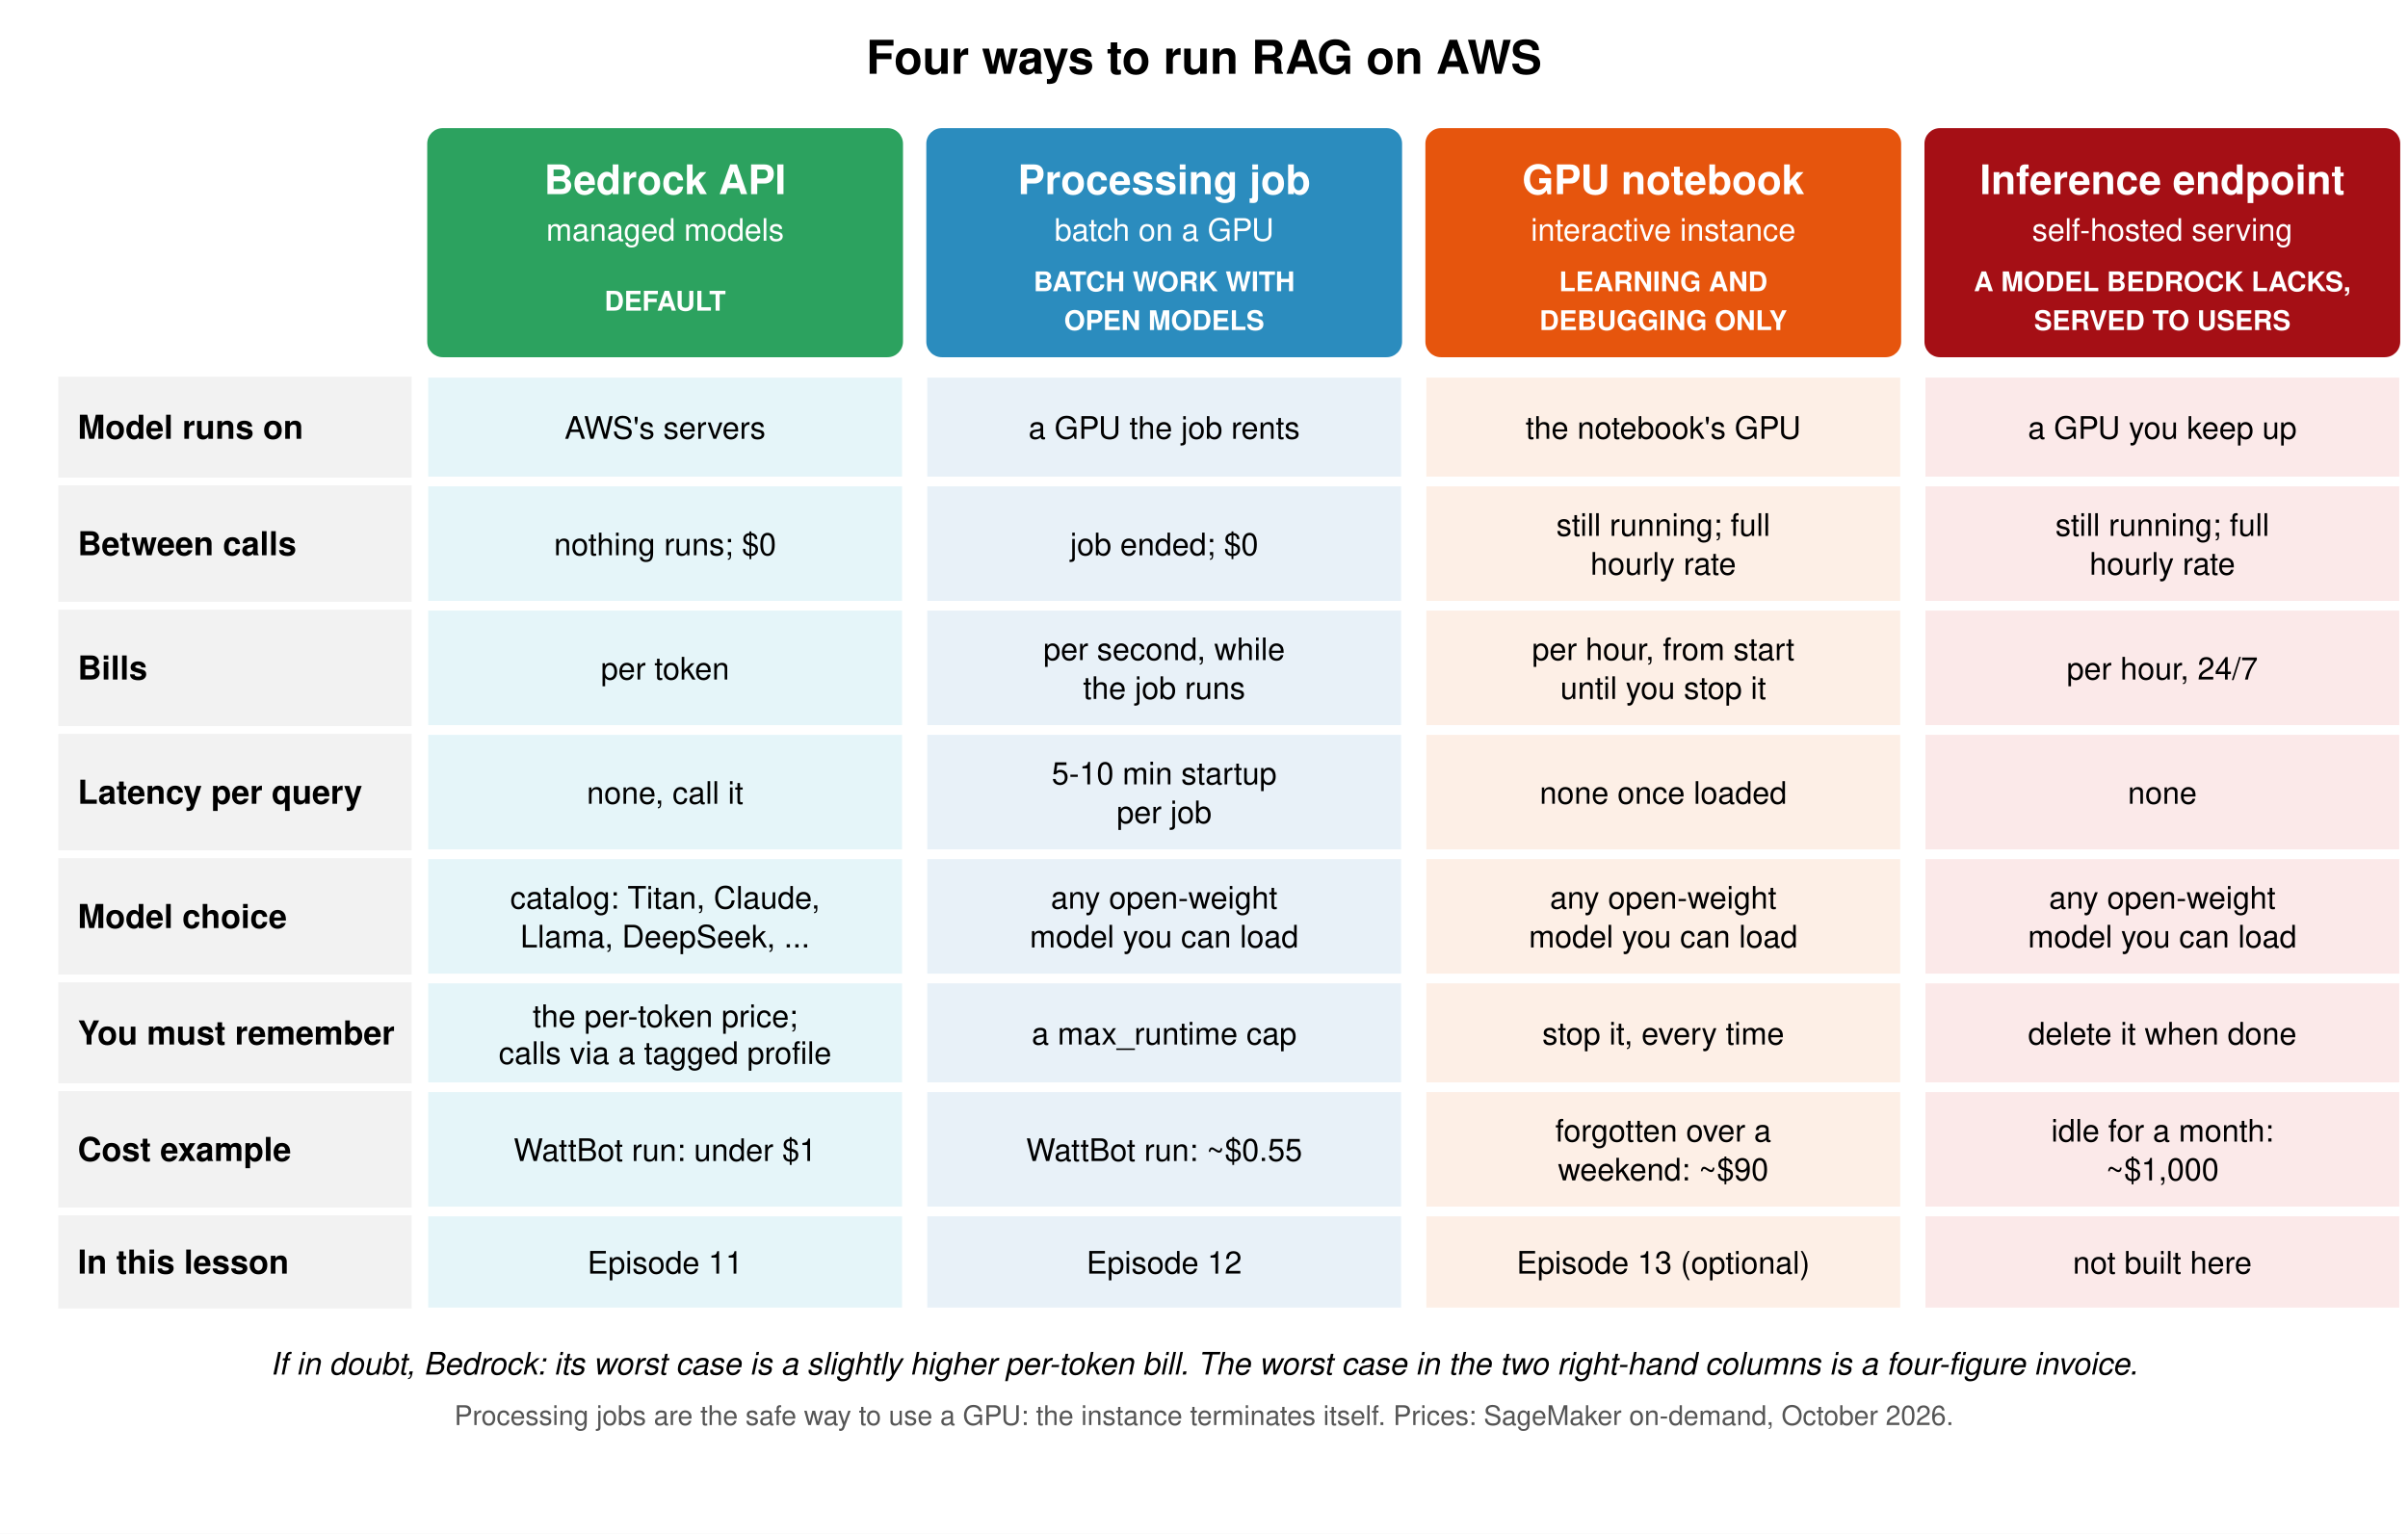
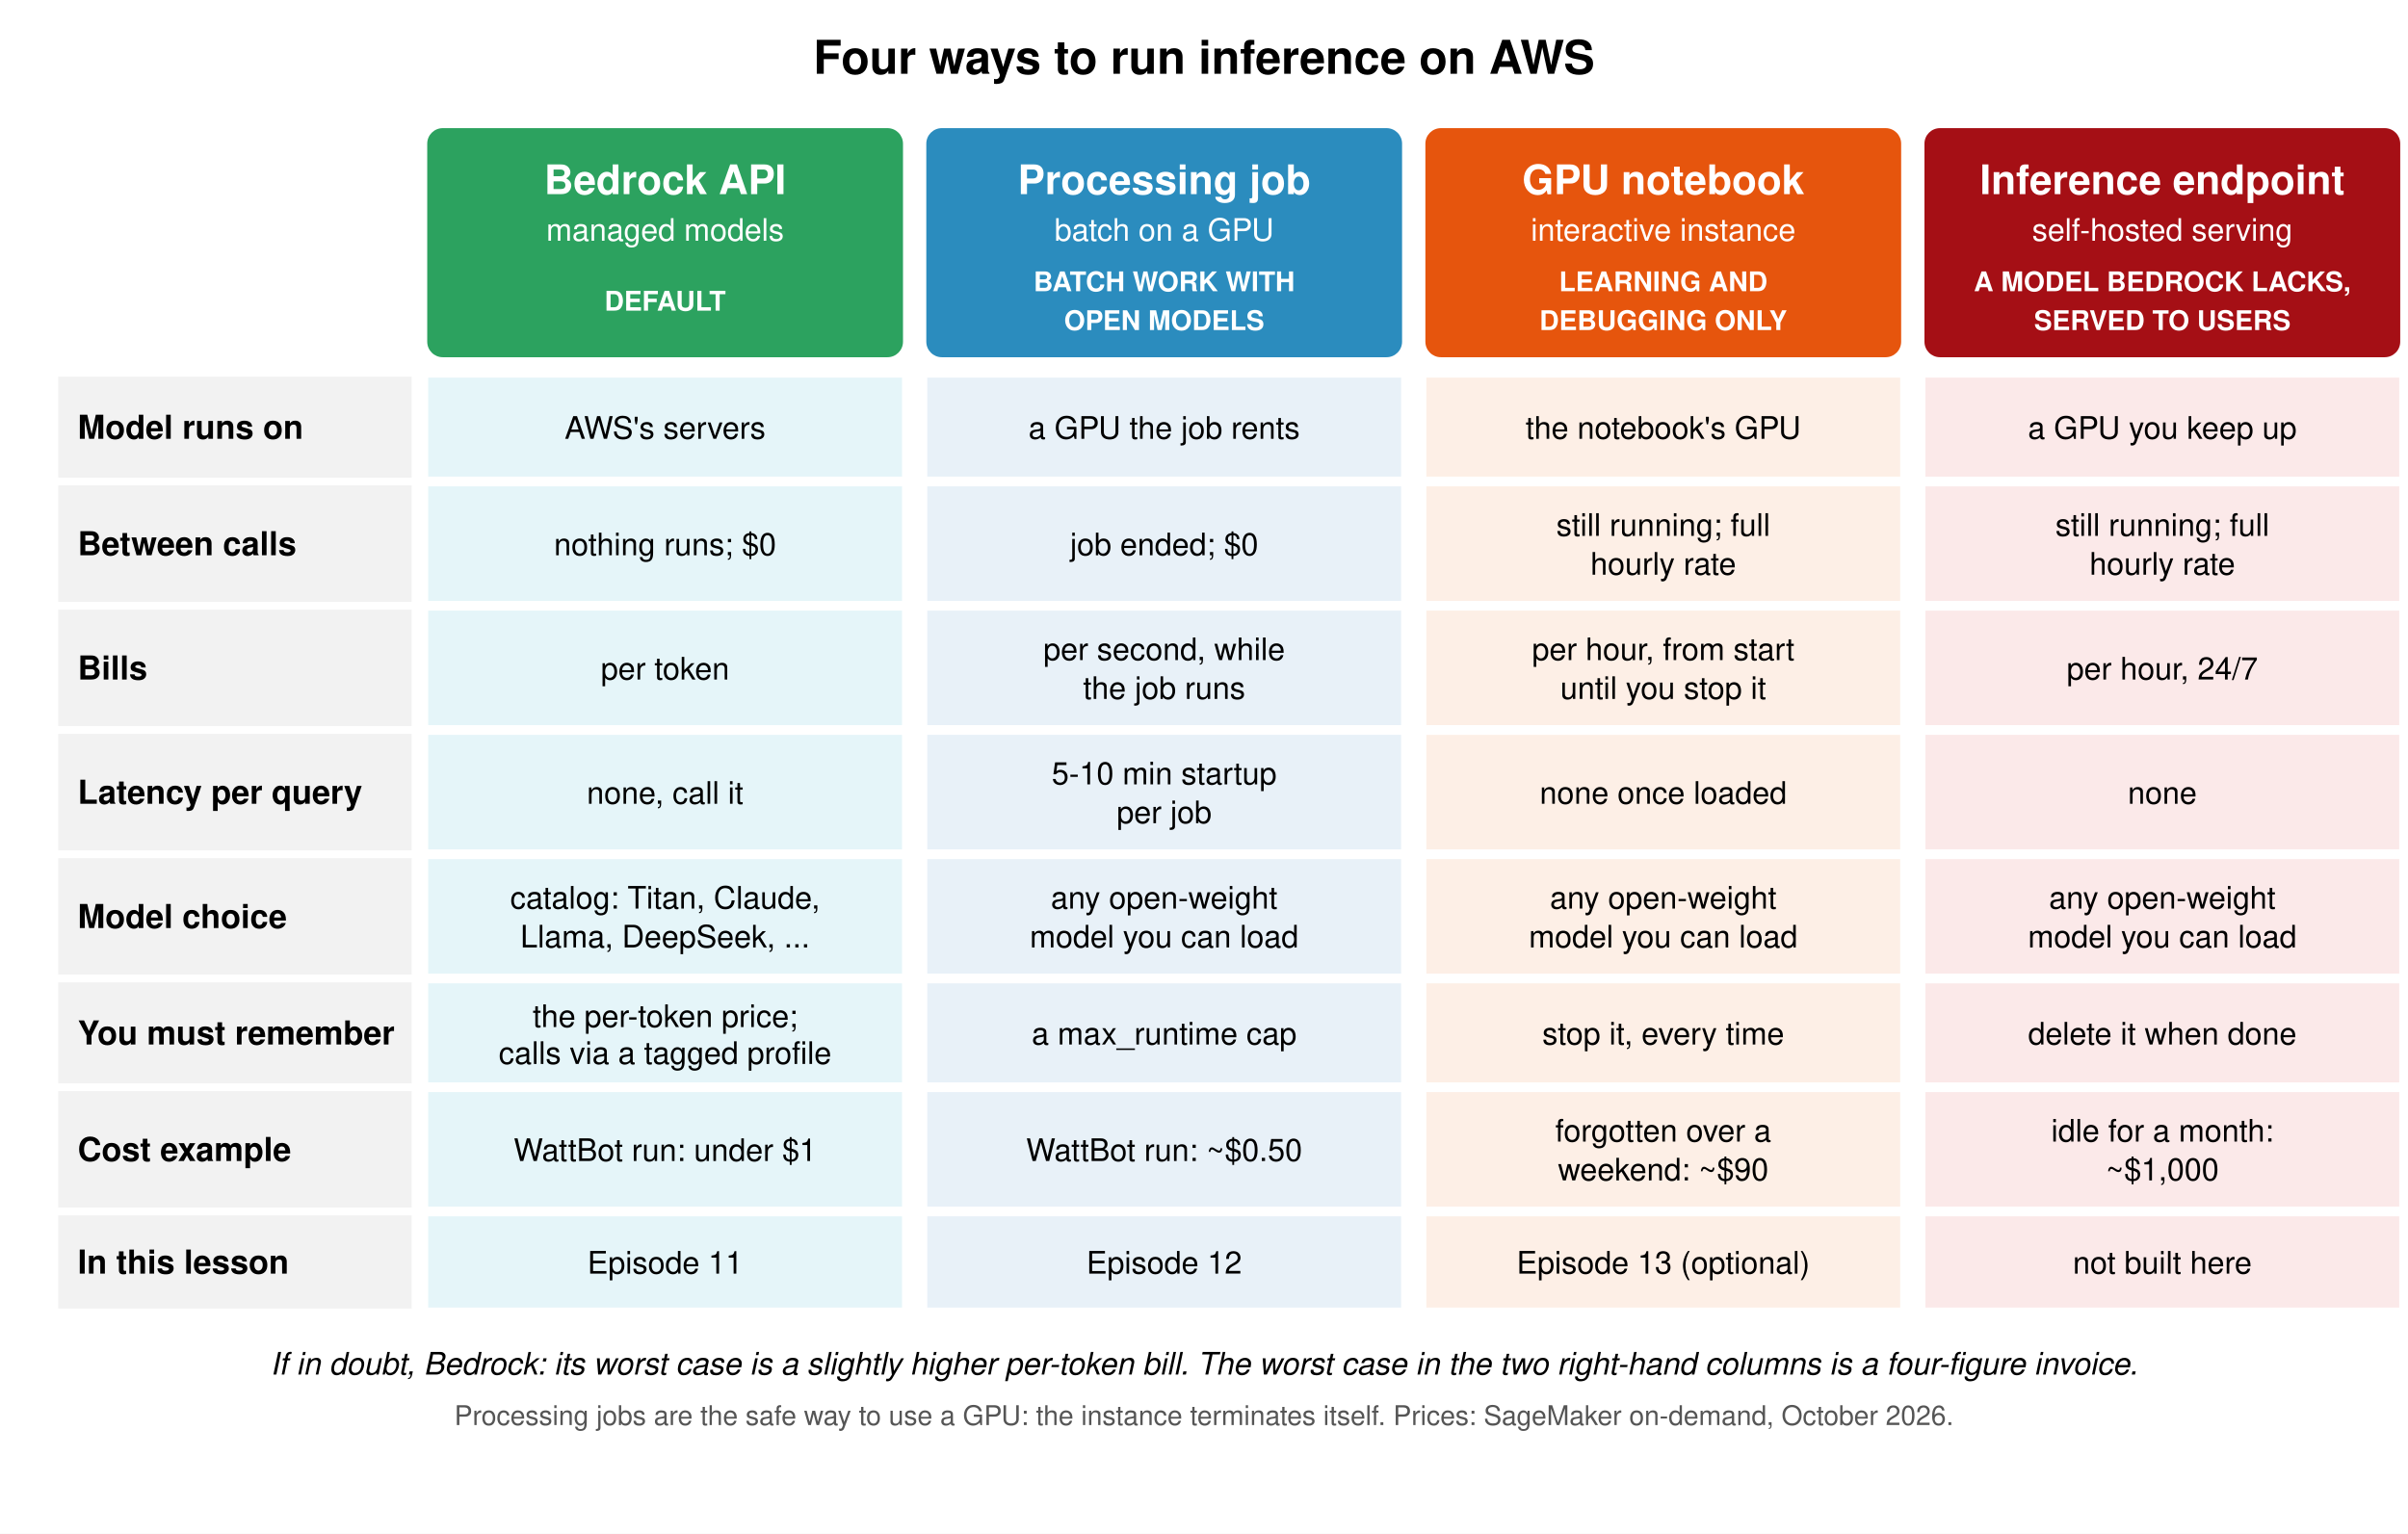
<svg xmlns="http://www.w3.org/2000/svg" width="1240" height="790" viewBox="0 0 1240 790" font-family="Helvetica, Arial, sans-serif" font-size="17">
  <rect width="1240" height="790" fill="#ffffff" />
-   <text x="620.0" y="38" text-anchor="middle" font-weight="bold" font-size="24">Four ways to run RAG on AWS</text>
+   <text x="620.0" y="38" text-anchor="middle" font-weight="bold" font-size="24">Four ways to run inference on AWS</text>
  <rect x="220" y="66" width="245" height="118" rx="8" fill="#2ca25f" />
  <text x="342.5" y="100" text-anchor="middle" font-weight="bold" font-size="21" fill="#ffffff">Bedrock API</text>
  <text x="342.5" y="124" text-anchor="middle" font-size="16" fill="#ffffff">managed models</text>
  <text x="342.5" y="160" text-anchor="middle" font-size="14" font-weight="bold" fill="#ffffff">DEFAULT</text>
  <rect x="477" y="66" width="245" height="118" rx="8" fill="#2b8cbe" />
  <text x="599.5" y="100" text-anchor="middle" font-weight="bold" font-size="21" fill="#ffffff">Processing job</text>
  <text x="599.5" y="124" text-anchor="middle" font-size="16" fill="#ffffff">batch on a GPU</text>
  <text x="599.5" y="150" text-anchor="middle" font-size="14" font-weight="bold" fill="#ffffff">BATCH WORK WITH</text>
  <text x="599.5" y="170" text-anchor="middle" font-size="14" font-weight="bold" fill="#ffffff">OPEN MODELS</text>
  <rect x="734" y="66" width="245" height="118" rx="8" fill="#e6550d" />
  <text x="856.5" y="100" text-anchor="middle" font-weight="bold" font-size="21" fill="#ffffff">GPU notebook</text>
  <text x="856.5" y="124" text-anchor="middle" font-size="16" fill="#ffffff">interactive instance</text>
  <text x="856.5" y="150" text-anchor="middle" font-size="14" font-weight="bold" fill="#ffffff">LEARNING AND</text>
  <text x="856.5" y="170" text-anchor="middle" font-size="14" font-weight="bold" fill="#ffffff">DEBUGGING ONLY</text>
  <rect x="991" y="66" width="245" height="118" rx="8" fill="#a50f15" />
  <text x="1113.5" y="100" text-anchor="middle" font-weight="bold" font-size="21" fill="#ffffff">Inference endpoint</text>
  <text x="1113.5" y="124" text-anchor="middle" font-size="16" fill="#ffffff">self-hosted serving</text>
  <text x="1113.5" y="150" text-anchor="middle" font-size="14" font-weight="bold" fill="#ffffff">A MODEL BEDROCK LACKS,</text>
  <text x="1113.5" y="170" text-anchor="middle" font-size="14" font-weight="bold" fill="#ffffff">SERVED TO USERS</text>
  <rect x="30" y="194" width="182" height="52" fill="#f2f2f2" />
  <text x="40" y="226" font-weight="bold" font-size="17">Model runs on</text>
  <rect x="220" y="194" width="245" height="52" fill="#e5f5f9" stroke="#ffffff" />
  <text x="342.5" y="226" text-anchor="middle" font-size="16">AWS's servers</text>
  <rect x="477" y="194" width="245" height="52" fill="#e8f1f8" stroke="#ffffff" />
  <text x="599.5" y="226" text-anchor="middle" font-size="16">a GPU the job rents</text>
  <rect x="734" y="194" width="245" height="52" fill="#fdefe6" stroke="#ffffff" />
  <text x="856.5" y="226" text-anchor="middle" font-size="16">the notebook's GPU</text>
  <rect x="991" y="194" width="245" height="52" fill="#fbe9e9" stroke="#ffffff" />
  <text x="1113.5" y="226" text-anchor="middle" font-size="16">a GPU you keep up</text>
  <rect x="30" y="250" width="182" height="60" fill="#f2f2f2" />
  <text x="40" y="286" font-weight="bold" font-size="17">Between calls</text>
  <rect x="220" y="250" width="245" height="60" fill="#e5f5f9" stroke="#ffffff" />
  <text x="342.5" y="286" text-anchor="middle" font-size="16">nothing runs; $0</text>
  <rect x="477" y="250" width="245" height="60" fill="#e8f1f8" stroke="#ffffff" />
  <text x="599.5" y="286" text-anchor="middle" font-size="16">job ended; $0</text>
  <rect x="734" y="250" width="245" height="60" fill="#fdefe6" stroke="#ffffff" />
  <text x="856.5" y="276" text-anchor="middle" font-size="16">still running; full</text>
  <text x="856.5" y="296" text-anchor="middle" font-size="16">hourly rate</text>
  <rect x="991" y="250" width="245" height="60" fill="#fbe9e9" stroke="#ffffff" />
  <text x="1113.5" y="276" text-anchor="middle" font-size="16">still running; full</text>
  <text x="1113.5" y="296" text-anchor="middle" font-size="16">hourly rate</text>
  <rect x="30" y="314" width="182" height="60" fill="#f2f2f2" />
  <text x="40" y="350" font-weight="bold" font-size="17">Bills</text>
  <rect x="220" y="314" width="245" height="60" fill="#e5f5f9" stroke="#ffffff" />
  <text x="342.5" y="350" text-anchor="middle" font-size="16">per token</text>
  <rect x="477" y="314" width="245" height="60" fill="#e8f1f8" stroke="#ffffff" />
  <text x="599.5" y="340" text-anchor="middle" font-size="16">per second, while</text>
  <text x="599.5" y="360" text-anchor="middle" font-size="16">the job runs</text>
  <rect x="734" y="314" width="245" height="60" fill="#fdefe6" stroke="#ffffff" />
  <text x="856.5" y="340" text-anchor="middle" font-size="16">per hour, from start</text>
  <text x="856.5" y="360" text-anchor="middle" font-size="16">until you stop it</text>
  <rect x="991" y="314" width="245" height="60" fill="#fbe9e9" stroke="#ffffff" />
  <text x="1113.5" y="350" text-anchor="middle" font-size="16">per hour, 24/7</text>
  <rect x="30" y="378" width="182" height="60" fill="#f2f2f2" />
  <text x="40" y="414" font-weight="bold" font-size="17">Latency per query</text>
  <rect x="220" y="378" width="245" height="60" fill="#e5f5f9" stroke="#ffffff" />
  <text x="342.5" y="414" text-anchor="middle" font-size="16">none, call it</text>
  <rect x="477" y="378" width="245" height="60" fill="#e8f1f8" stroke="#ffffff" />
  <text x="599.5" y="404" text-anchor="middle" font-size="16">5-10 min startup</text>
  <text x="599.5" y="424" text-anchor="middle" font-size="16">per job</text>
  <rect x="734" y="378" width="245" height="60" fill="#fdefe6" stroke="#ffffff" />
  <text x="856.5" y="414" text-anchor="middle" font-size="16">none once loaded</text>
  <rect x="991" y="378" width="245" height="60" fill="#fbe9e9" stroke="#ffffff" />
  <text x="1113.5" y="414" text-anchor="middle" font-size="16">none</text>
  <rect x="30" y="442" width="182" height="60" fill="#f2f2f2" />
  <text x="40" y="478" font-weight="bold" font-size="17">Model choice</text>
  <rect x="220" y="442" width="245" height="60" fill="#e5f5f9" stroke="#ffffff" />
  <text x="342.5" y="468" text-anchor="middle" font-size="16">catalog: Titan, Claude,</text>
  <text x="342.5" y="488" text-anchor="middle" font-size="16">Llama, DeepSeek, ...</text>
  <rect x="477" y="442" width="245" height="60" fill="#e8f1f8" stroke="#ffffff" />
  <text x="599.5" y="468" text-anchor="middle" font-size="16">any open-weight</text>
  <text x="599.5" y="488" text-anchor="middle" font-size="16">model you can load</text>
  <rect x="734" y="442" width="245" height="60" fill="#fdefe6" stroke="#ffffff" />
  <text x="856.5" y="468" text-anchor="middle" font-size="16">any open-weight</text>
  <text x="856.5" y="488" text-anchor="middle" font-size="16">model you can load</text>
  <rect x="991" y="442" width="245" height="60" fill="#fbe9e9" stroke="#ffffff" />
  <text x="1113.5" y="468" text-anchor="middle" font-size="16">any open-weight</text>
  <text x="1113.5" y="488" text-anchor="middle" font-size="16">model you can load</text>
  <rect x="30" y="506" width="182" height="52" fill="#f2f2f2" />
  <text x="40" y="538" font-weight="bold" font-size="17">You must remember</text>
  <rect x="220" y="506" width="245" height="52" fill="#e5f5f9" stroke="#ffffff" />
  <text x="342.5" y="529" text-anchor="middle" font-size="16">the per-token price;</text>
  <text x="342.5" y="548" text-anchor="middle" font-size="16">calls via a tagged profile</text>
  <rect x="477" y="506" width="245" height="52" fill="#e8f1f8" stroke="#ffffff" />
  <text x="599.5" y="538" text-anchor="middle" font-size="16">a max_runtime cap</text>
  <rect x="734" y="506" width="245" height="52" fill="#fdefe6" stroke="#ffffff" />
  <text x="856.5" y="538" text-anchor="middle" font-size="16">stop it, every time</text>
  <rect x="991" y="506" width="245" height="52" fill="#fbe9e9" stroke="#ffffff" />
  <text x="1113.5" y="538" text-anchor="middle" font-size="16">delete it when done</text>
  <rect x="30" y="562" width="182" height="60" fill="#f2f2f2" />
  <text x="40" y="598" font-weight="bold" font-size="17">Cost example</text>
  <rect x="220" y="562" width="245" height="60" fill="#e5f5f9" stroke="#ffffff" />
  <text x="342.5" y="598" text-anchor="middle" font-size="16">WattBot run: under $1</text>
  <rect x="477" y="562" width="245" height="60" fill="#e8f1f8" stroke="#ffffff" />
-   <text x="599.5" y="598" text-anchor="middle" font-size="16">WattBot run: ~$0.55</text>
+   <text x="599.5" y="598" text-anchor="middle" font-size="16">WattBot run: ~$0.50</text>
  <rect x="734" y="562" width="245" height="60" fill="#fdefe6" stroke="#ffffff" />
  <text x="856.5" y="588" text-anchor="middle" font-size="16">forgotten over a</text>
  <text x="856.5" y="608" text-anchor="middle" font-size="16">weekend: ~$90</text>
  <rect x="991" y="562" width="245" height="60" fill="#fbe9e9" stroke="#ffffff" />
  <text x="1113.5" y="588" text-anchor="middle" font-size="16">idle for a month:</text>
  <text x="1113.5" y="608" text-anchor="middle" font-size="16">~$1,000</text>
  <rect x="30" y="626" width="182" height="48" fill="#f2f2f2" />
  <text x="40" y="656" font-weight="bold" font-size="17">In this lesson</text>
  <rect x="220" y="626" width="245" height="48" fill="#e5f5f9" stroke="#ffffff" />
  <text x="342.5" y="656" text-anchor="middle" font-size="16">Episode 11</text>
  <rect x="477" y="626" width="245" height="48" fill="#e8f1f8" stroke="#ffffff" />
  <text x="599.5" y="656" text-anchor="middle" font-size="16">Episode 12</text>
  <rect x="734" y="626" width="245" height="48" fill="#fdefe6" stroke="#ffffff" />
  <text x="856.5" y="656" text-anchor="middle" font-size="16">Episode 13 (optional)</text>
  <rect x="991" y="626" width="245" height="48" fill="#fbe9e9" stroke="#ffffff" />
  <text x="1113.5" y="656" text-anchor="middle" font-size="16">not built here</text>
  <text x="620.0" y="708" text-anchor="middle" font-size="16" font-style="italic">If in doubt, Bedrock: its worst case is a slightly higher per-token bill. The worst case in the two right-hand columns is a four-figure invoice.</text>
  <text x="620.0" y="734" text-anchor="middle" font-size="14" fill="#555">Processing jobs are the safe way to use a GPU: the instance terminates itself. Prices: SageMaker on-demand, October 2026.</text>
</svg>
